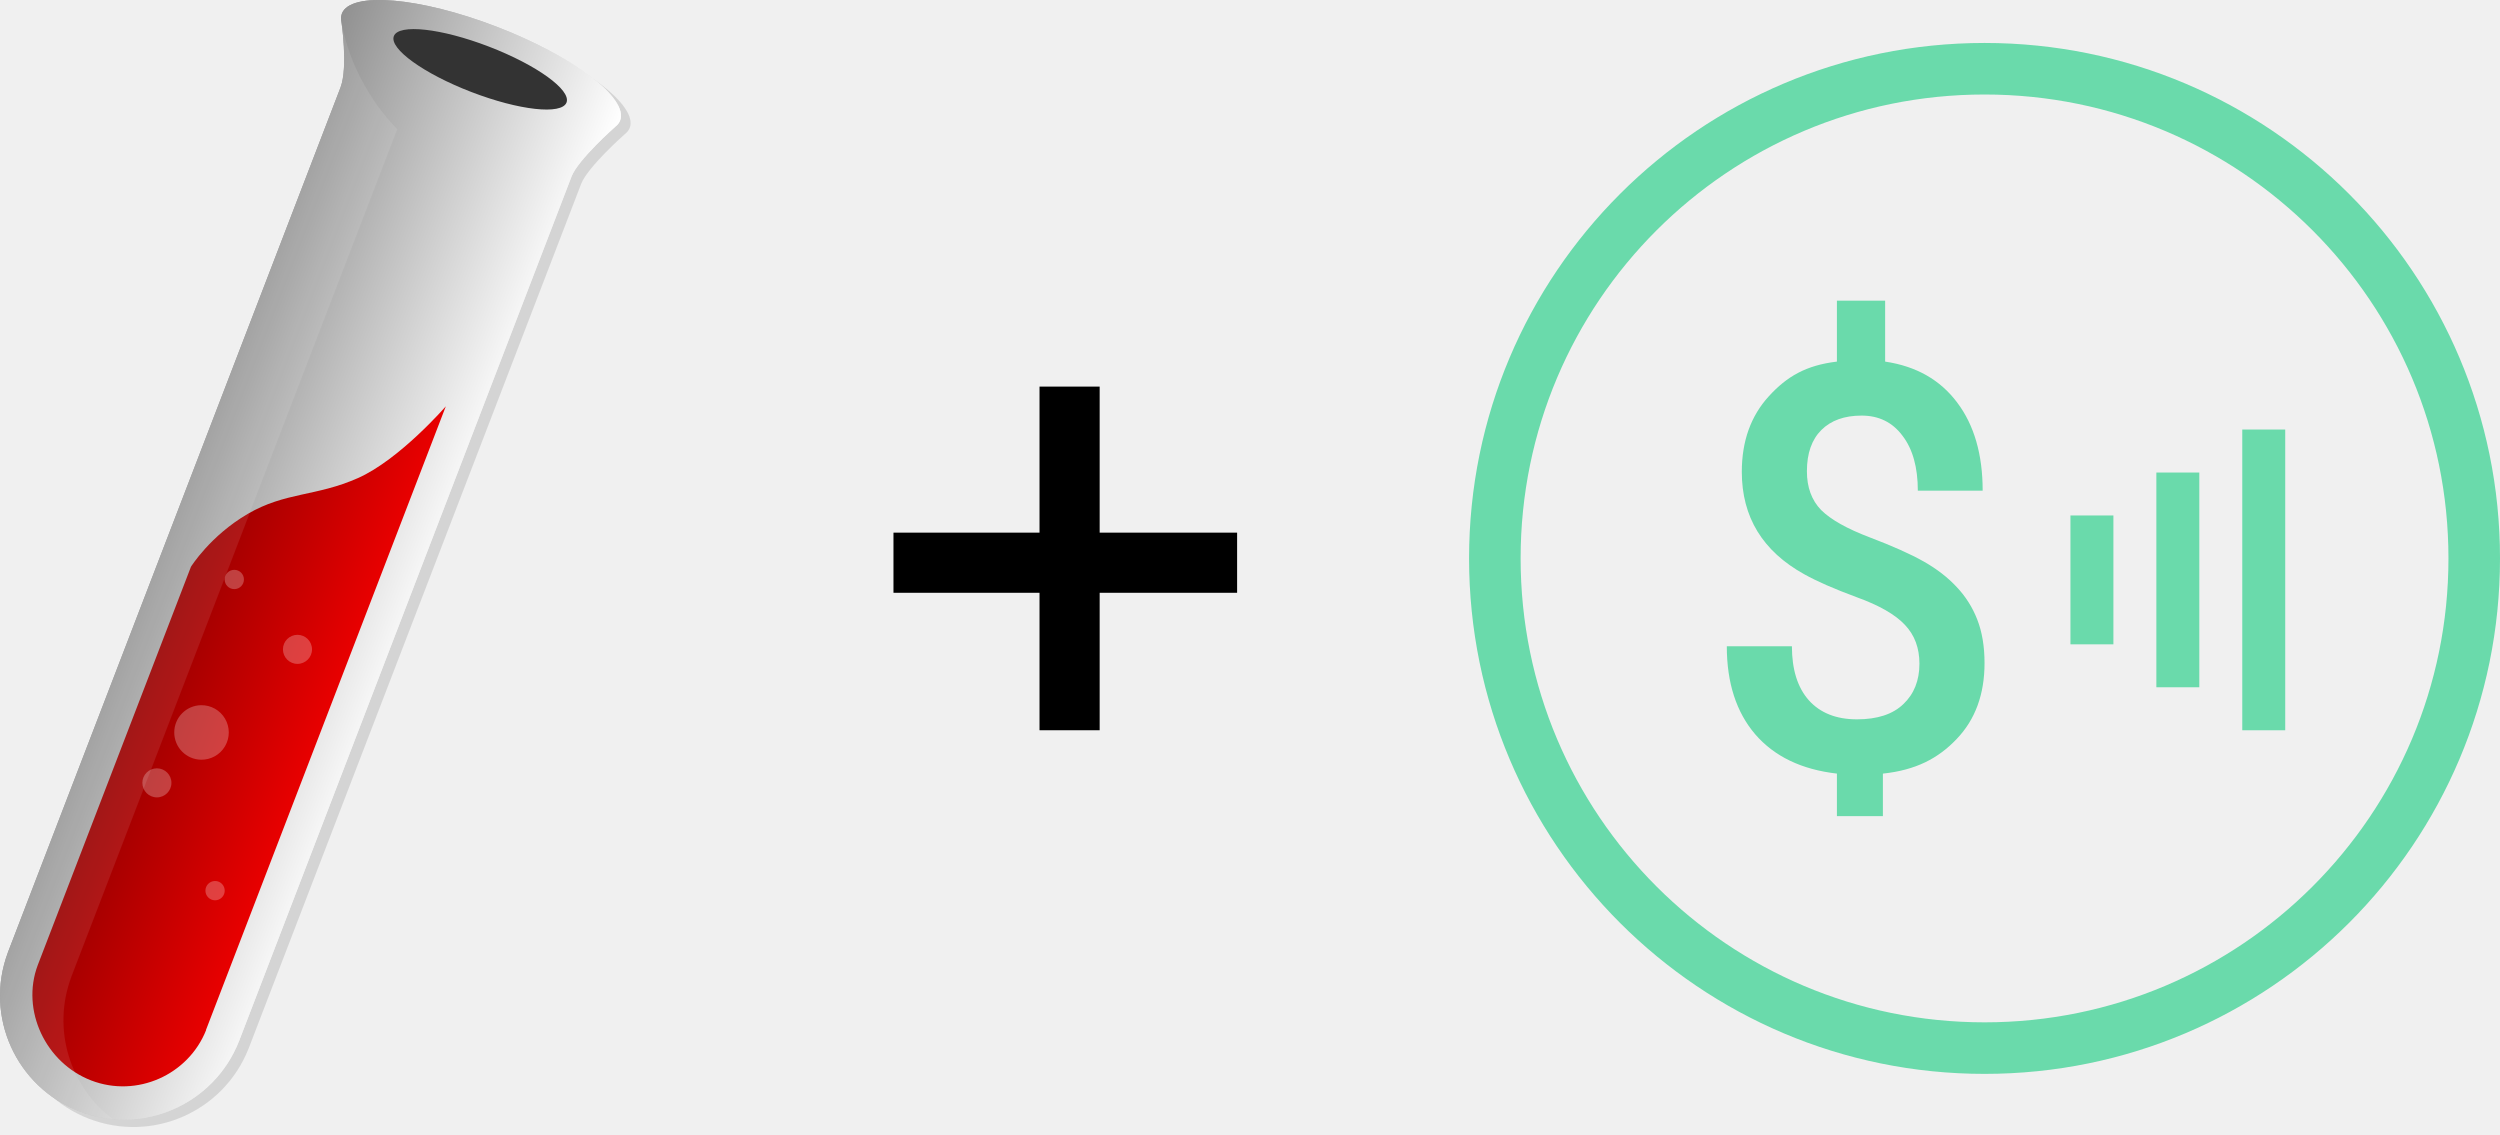
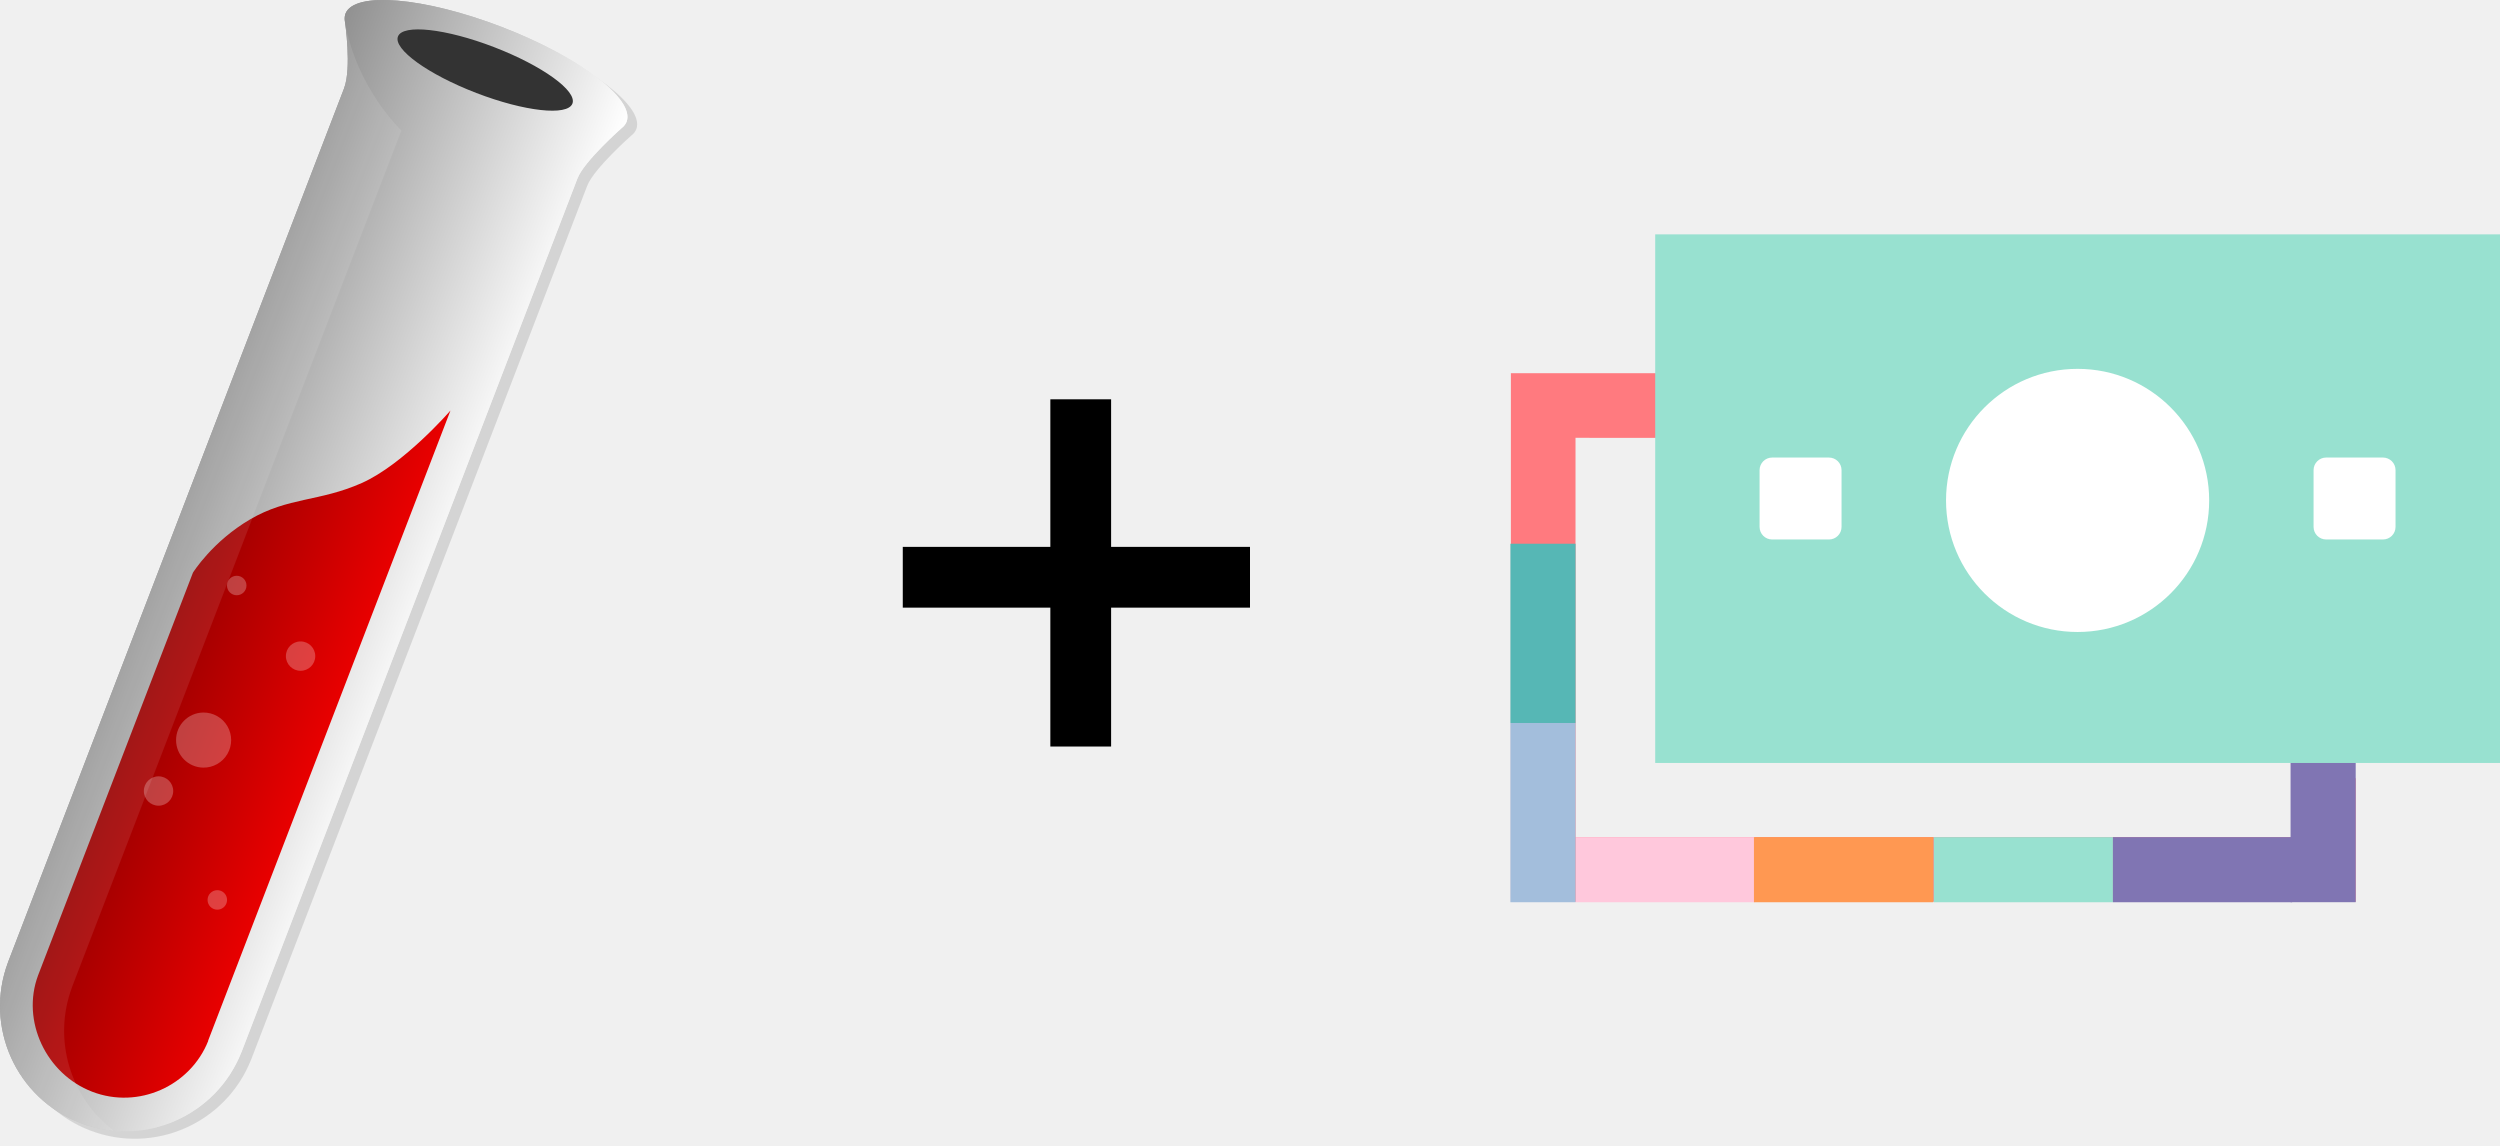
- <svg xmlns="http://www.w3.org/2000/svg" xmlns:xlink="http://www.w3.org/1999/xlink" fill="none" viewBox="0 0 291 132">
+ <svg xmlns="http://www.w3.org/2000/svg" xmlns:xlink="http://www.w3.org/1999/xlink" fill="none" viewBox="0 0 288 132">
  <defs>
    <path id="reuse-0" fill="#000" fill-rule="evenodd" d="M40.867 2.608c-.059.236-.06.49-.01.757 0 0 .802 5.325-.11 7.695L2.03 111.732h.004c-2.764 7.395.94 15.65 8.323 18.491 7.384 2.839 15.664-.808 18.568-8.148l.003.001L67.645 21.405c.758-1.97 5.075-5.785 5.075-5.785.206-.152.376-.346.5-.57l.018-.038c.02-.042.046-.083.062-.127.998-2.596-5.441-7.488-14.383-10.927-8.942-3.44-17-4.123-18-1.527-.016.044-.026.09-.038.135l-.012.042Z" clip-rule="evenodd" opacity=".3" />
    <path id="reuse-1" fill="#333" d="M54.877 10.713c5.55 2.134 10.504 2.681 11.065 1.221.562-1.46-3.482-4.373-9.032-6.508S46.406 2.744 45.844 4.204c-.561 1.46 3.483 4.374 9.032 6.509Z" />
    <path id="reuse-2" fill="#fff" fill-rule="evenodd" d="M39.737 2.509s.791 5.355-.109 7.695L.912 110.876l.004.001c-2.764 7.394.94 15.649 8.323 18.49 1.25.48 2.56.783 3.892.902-4.977-3.744-7.113-10.441-4.83-16.552l-.003-.001 37.95-98.674s-5.166-4.85-6.51-12.533h-.001Z" clip-rule="evenodd" opacity=".3" />
    <path id="reuse-3" fill="#fff" d="M27.272 68.573a1.122 1.122 0 1 0 0-2.244 1.122 1.122 0 0 0 0 2.244ZM34.626 77.276a1.691 1.691 0 1 0 0-3.383 1.691 1.691 0 0 0 0 3.383ZM23.4 88.43a3.173 3.173 0 1 0 0-6.345 3.173 3.173 0 0 0 0 6.345ZM18.263 92.816a1.691 1.691 0 1 0 0-3.382 1.691 1.691 0 0 0 0 3.382ZM25 104.793a1.122 1.122 0 1 0 0-2.243 1.122 1.122 0 0 0 0 2.243Z" opacity=".5" />
  </defs>
  <use xlink:href="#reuse-0" fill-rule="evenodd" clip-rule="evenodd" opacity=".3" />
  <path fill="url(#a)" fill-rule="evenodd" d="M39.748 1.753c-.059.236-.06.49-.01.757 0 0 .802 5.325-.11 7.694L.913 110.876l.003.001c-2.763 7.394.94 15.649 8.323 18.49 7.383 2.839 15.664-.808 18.568-8.148l.003.001L66.526 20.549c.757-1.97 5.075-5.785 5.075-5.785.217-.165.385-.354.5-.57l.018-.038c.02-.042.045-.083.061-.127 1-2.596-5.44-7.488-14.382-10.927-8.942-3.44-17-4.123-18-1.526-.016.043-.026.09-.038.134l-.011.043Z" clip-rule="evenodd" />
  <path fill="url(#b)" fill-rule="evenodd" d="m51.893 47.295-27.92 72.6.018.007c-2.06 5.203-8.053 7.91-13.369 5.865-5.316-2.044-8.194-8.162-6.235-13.406l17.84-46.389s2.229-3.594 6.603-6.151c4.375-2.556 7.983-2.017 12.842-4.176 4.857-2.16 10.221-8.35 10.221-8.35Z" clip-rule="evenodd" />
  <use xlink:href="#reuse-1" />
  <use xlink:href="#reuse-2" fill-rule="evenodd" clip-rule="evenodd" opacity=".3" />
  <use xlink:href="#reuse-3" opacity=".5" />
  <use xlink:href="#reuse-0" fill-rule="evenodd" clip-rule="evenodd" opacity=".1" />
  <path fill="url(#c)" fill-rule="evenodd" d="M39.748 1.753c-.059.236-.06.49-.01.757 0 0 .802 5.325-.11 7.694L.913 110.876l.003.001c-2.763 7.394.94 15.649 8.323 18.49 7.383 2.839 15.664-.808 18.568-8.148l.003.001L66.526 20.549c.757-1.97 5.075-5.785 5.075-5.785.217-.165.385-.354.5-.57l.018-.038c.02-.042.045-.083.061-.127 1-2.596-5.44-7.488-14.382-10.927-8.942-3.44-17-4.123-18-1.526-.016.043-.026.09-.038.134l-.011.043Z" clip-rule="evenodd" />
  <path fill="url(#d)" fill-rule="evenodd" d="m51.893 47.295-27.92 72.6.018.007c-2.06 5.203-8.053 7.91-13.369 5.865-5.316-2.044-8.194-8.162-6.235-13.406l17.84-46.389s2.229-3.594 6.603-6.151c4.375-2.556 7.983-2.017 12.842-4.176 4.857-2.16 10.221-8.35 10.221-8.35Z" clip-rule="evenodd" />
  <use xlink:href="#reuse-1" />
  <use xlink:href="#reuse-2" fill-rule="evenodd" clip-rule="evenodd" opacity=".3" />
  <use xlink:href="#reuse-3" opacity=".5" />
-   <path stroke="#6ADAAB" stroke-width="6" d="M288 65c0-31.48-25.52-57-57-57s-57 25.52-57 57 25.52 57 57 57 57-25.52 57-57Z" />
-   <path fill="#6ADAAB" d="M223.422 77.252c0-1.826-.561-3.33-1.684-4.512-1.123-1.203-2.994-2.277-5.613-3.222-2.62-.967-4.657-1.86-6.112-2.676-4.845-2.685-7.267-6.66-7.267-11.924 0-3.567 1.05-6.5 3.15-8.799 2.1-2.299 4.324-3.599 7.921-4.029V35h5.613v7.09c3.618.538 6.414 2.127 8.39 4.77 1.974 2.622 2.962 6.038 2.962 10.25h-7.547c0-2.708-.593-4.835-1.778-6.382-1.164-1.569-2.754-2.353-4.77-2.353-1.997 0-3.556.559-4.679 1.676-1.122 1.117-1.684 2.718-1.684 4.802 0 1.87.551 3.373 1.653 4.512 1.123 1.117 3.015 2.181 5.676 3.191 2.66 1.01 4.75 1.944 6.268 2.804 1.518.86 2.796 1.848 3.836 2.965a11.581 11.581 0 0 1 2.401 3.803c.561 1.44.842 3.126.842 5.06 0 3.631-1.081 6.575-3.243 8.83-2.142 2.257-4.74 3.621-8.587 4.03V95h-5.353v-4.953c-4.116-.472-7.287-1.998-9.511-4.576-2.204-2.578-3.306-5.995-3.306-10.249h7.578c0 2.707.655 4.802 1.965 6.285 1.33 1.482 3.201 2.224 5.613 2.224 2.37 0 4.168-.591 5.395-1.773 1.247-1.182 1.871-2.75 1.871-4.706ZM241 60h5v15h-5V60Zm10-5h5v25h-5V55Zm10-5h5v35h-5V50Z" />
-   <path fill="#000" d="M121 45h7v40h-7z" />
-   <path fill="#000" d="M104 69v-7h40v7z" />
+   <path fill="#000" d="M121 46h7v40h-7z" />
+   <path fill="#000" d="M104 70v-7h40v7z" />
+   <path fill="#FF7A7F" d="M263.929 89.648v6.79H181.5v-46l10.925.004.004-7.445-18.371-.007V43h-.004v60.438h.004v.445h89.871v.004h7.446V89.648h-7.446Z" />
+   <path fill="#FFC8DC" d="M181.5 96.438h20.649v7.501H181.5v-7.501Z" />
+   <path fill="#A3BEDC" d="M181.501 83.289v20.649H174v-20.65h7.501Z" />
+   <path fill="#56B7B5" d="M181.503 62.638v20.65h-7.501v-20.65h7.501Z" />
+   <path fill="#FF9852" d="M202.054 96.438h20.65v7.501h-20.65v-7.501Z" />
+   <path fill="#98E1D0" d="M222.76 96.438h20.65v7.501h-20.65v-7.501Z" />
+   <path fill="#8075B3" d="M243.41 96.438h20.649v7.501H243.41v-7.501Z" />
+   <path fill="#8075B3" d="M271.376 86.145v17.789h-7.502V86.145h7.502Z" />
+   <path fill="#98E1D0" d="M288 87.894h-97.32V27H288v60.894Z" />
+   <path fill="#fff" d="M204.154 62.15h6.541a1.45 1.45 0 0 0 1.451-1.452v-6.537a1.45 1.45 0 0 0-1.451-1.451h-6.541a1.45 1.45 0 0 0-1.451 1.45v6.542c0 .799.648 1.447 1.451 1.447Zm35.186 10.655c8.371 0 15.157-6.785 15.157-15.156 0-8.37-6.786-15.157-15.157-15.157s-15.157 6.786-15.157 15.157c0 8.37 6.786 15.156 15.157 15.156Zm28.634-10.656h6.541a1.45 1.45 0 0 0 1.451-1.45V54.16a1.45 1.45 0 0 0-1.451-1.451h-6.541a1.45 1.45 0 0 0-1.451 1.45v6.542c0 .799.649 1.447 1.451 1.447Z" />
  <defs>
    <linearGradient id="a" x1="17.33" x2="49.712" y1="60.008" y2="72.461" gradientUnits="userSpaceOnUse">
      <stop stop-color="#919191" />
      <stop offset="1" stop-color="#fff" />
    </linearGradient>
    <linearGradient id="b" x1="16.502" x2="36.106" y1="80.856" y2="88.395" gradientUnits="userSpaceOnUse">
      <stop stop-color="#900" />
      <stop offset="1" stop-color="#E80000" />
    </linearGradient>
    <linearGradient id="c" x1="17.33" x2="49.712" y1="60.008" y2="72.461" gradientUnits="userSpaceOnUse">
      <stop stop-color="#919191" />
      <stop offset="1" stop-color="#fff" />
    </linearGradient>
    <linearGradient id="d" x1="16.502" x2="36.106" y1="80.856" y2="88.395" gradientUnits="userSpaceOnUse">
      <stop stop-color="#900" />
      <stop offset="1" stop-color="#E80000" />
    </linearGradient>
  </defs>
</svg>
